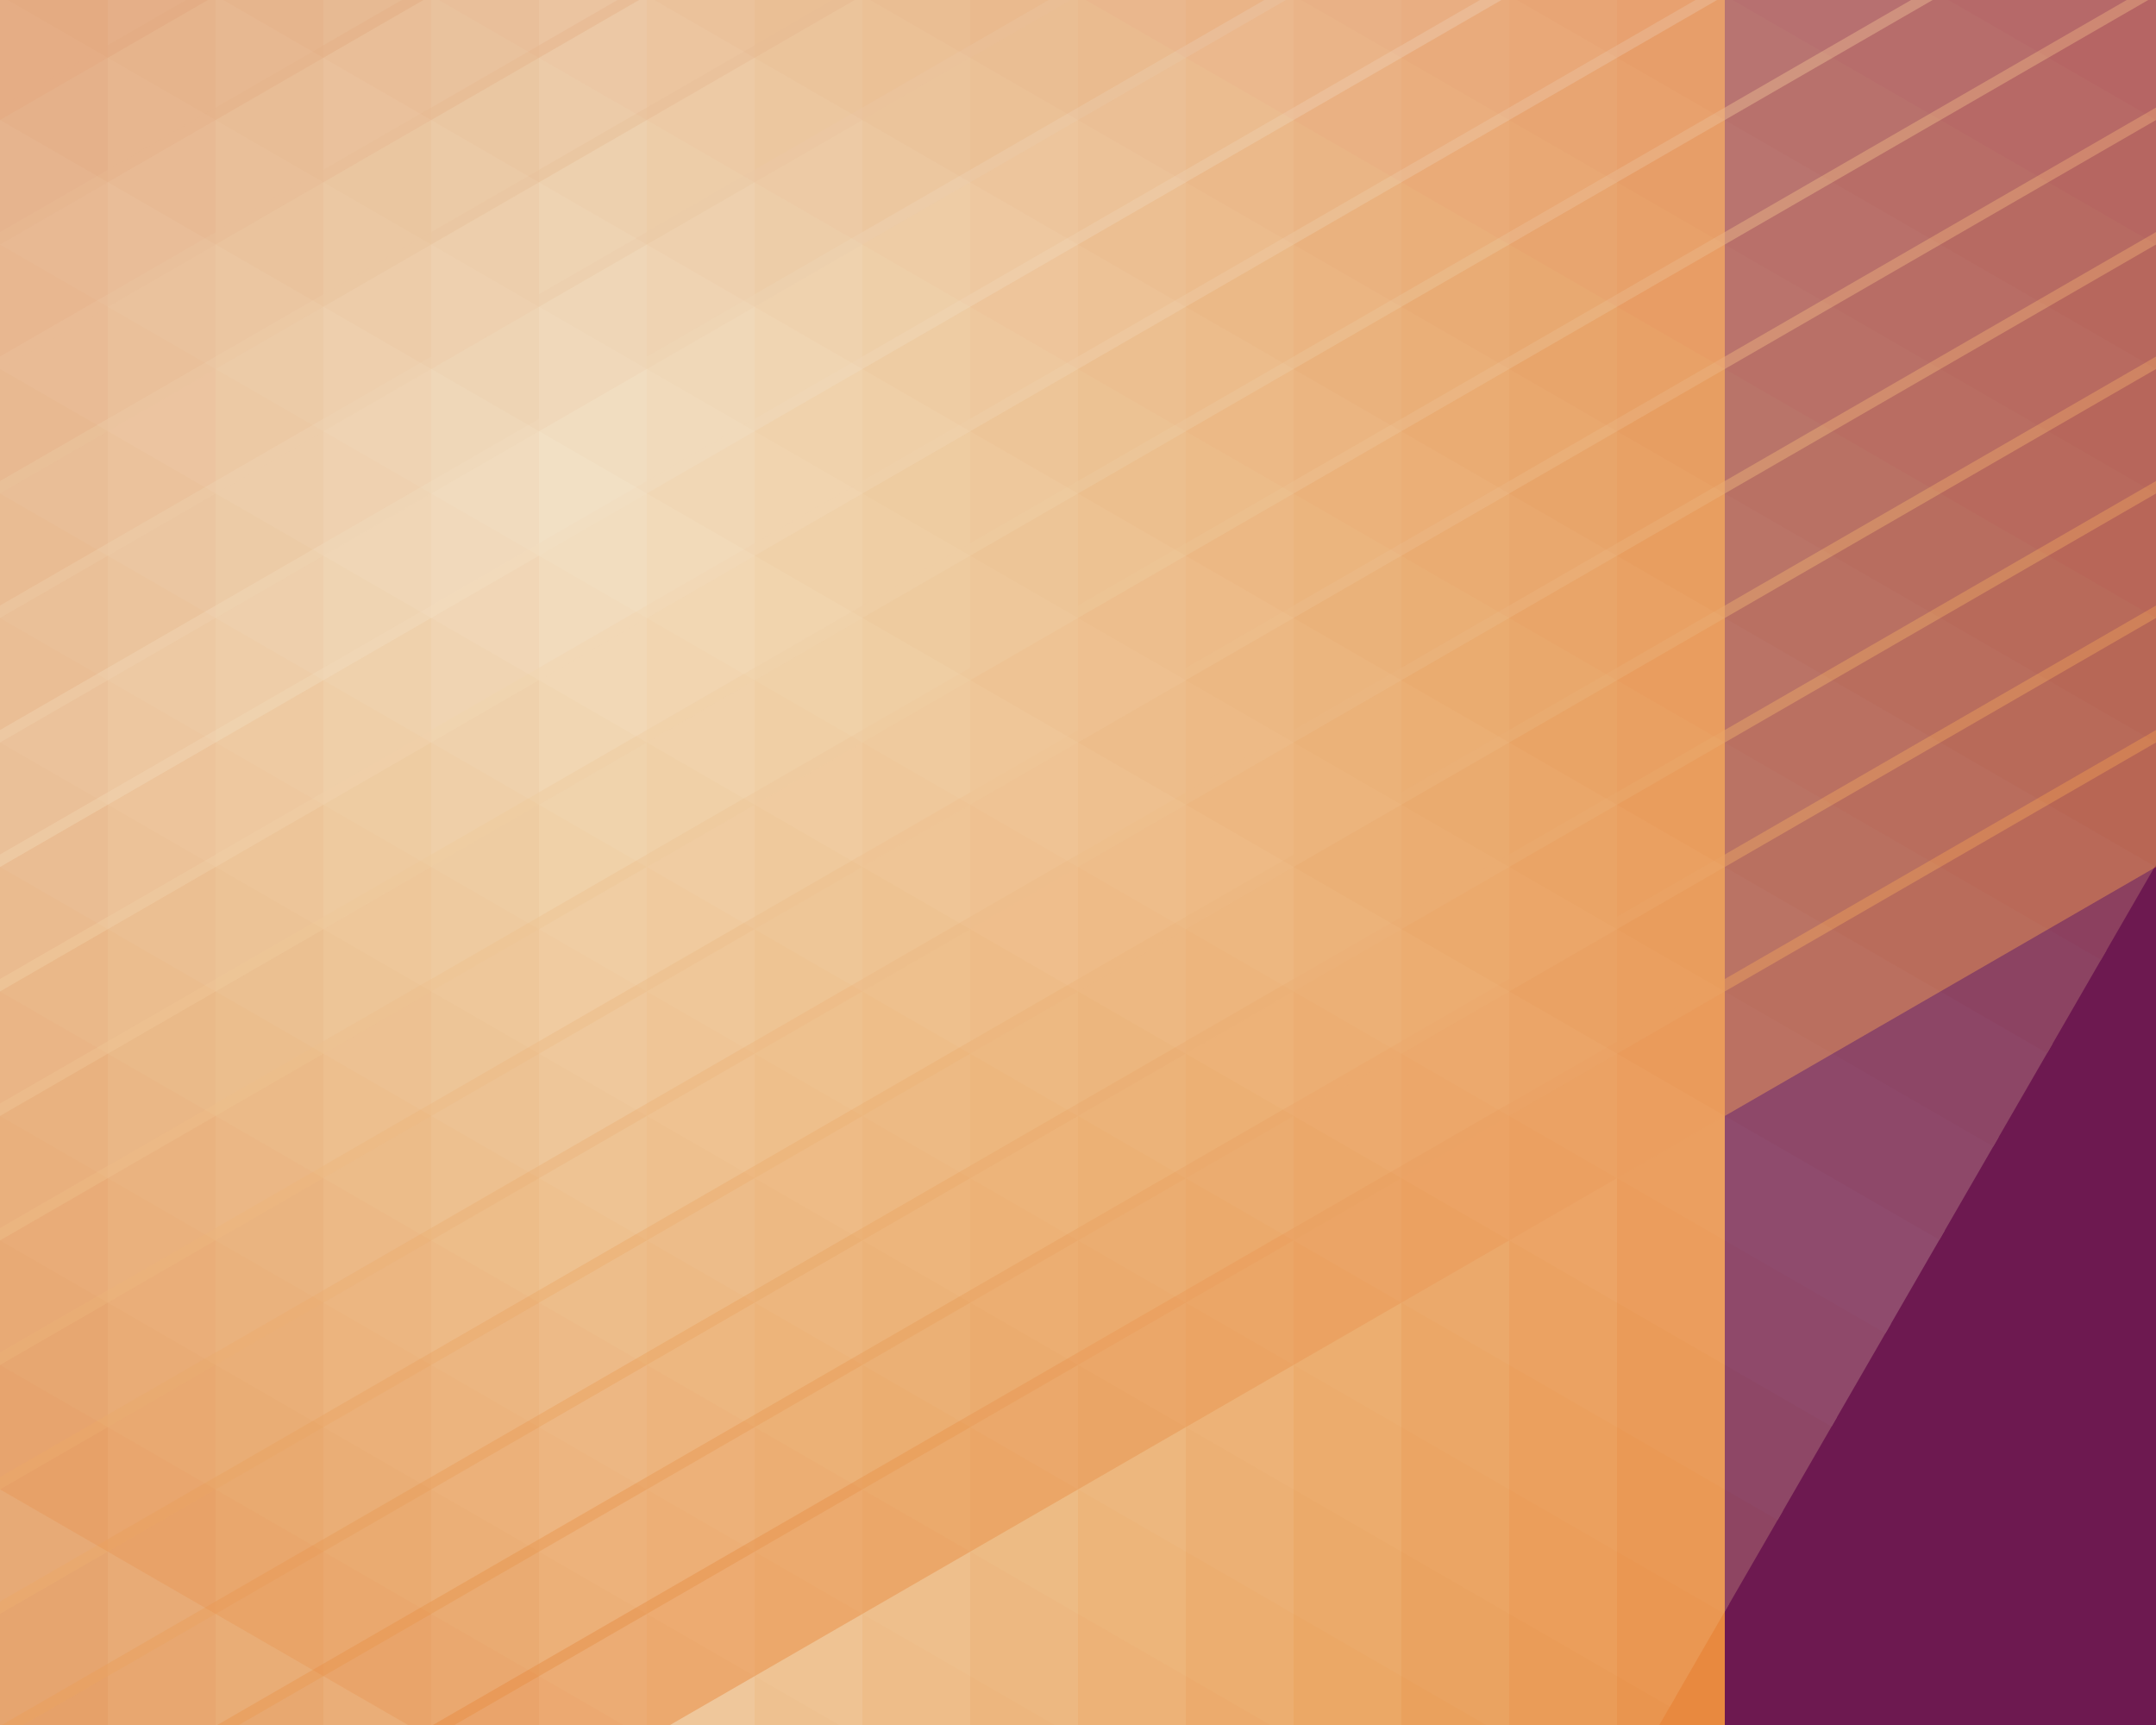
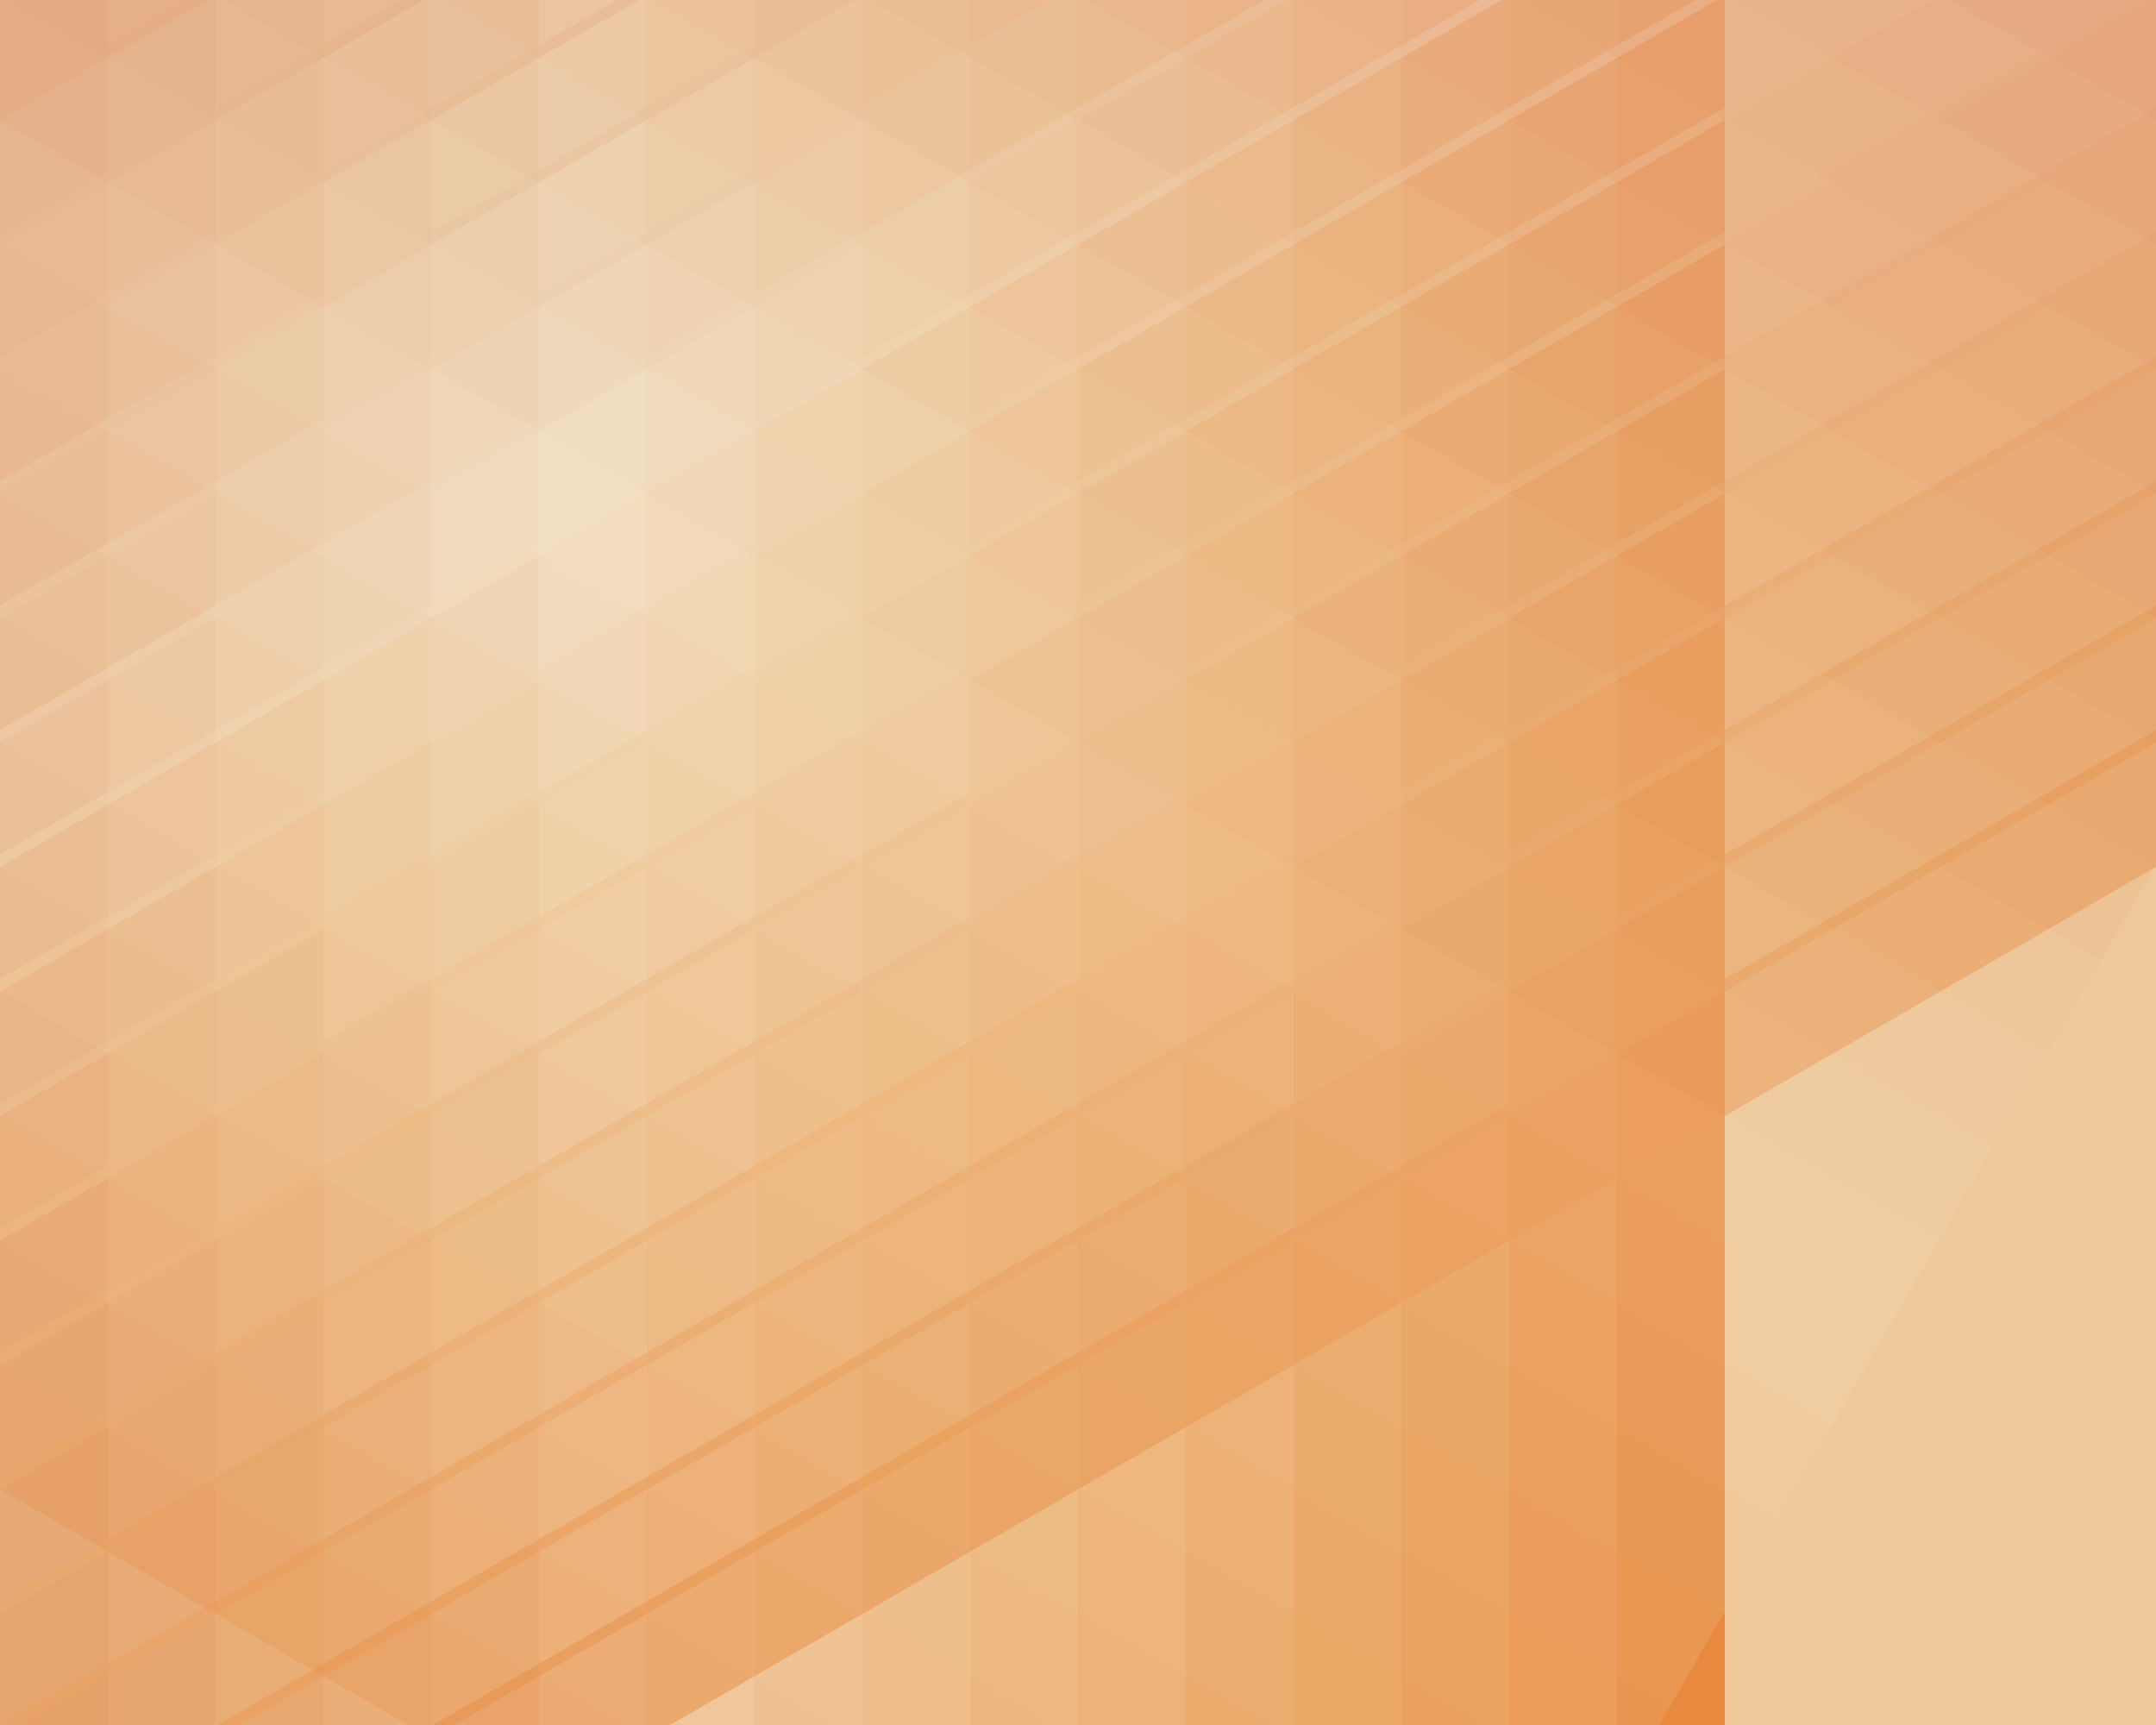
<svg xmlns="http://www.w3.org/2000/svg" viewBox="0 0 2000 1600">
-   <rect fill="#6D1950" width="2000" height="1600" />
+   <rect fill="#efc899" width="2000" height="1600" />
  <defs>
    <rect id="a" x="-2000" width="6000" height="220">
-       <animate attributeName="height" dur="4s" values="0; 300; 220" keyTimes="0; 0.45; 1" repeatCount="1" />
+       <animate attributeName="height" dur="4s" values="200; 300; 220" keyTimes="0; 0.45; 1" repeatCount="1" />
    </rect>
    <g id="b">
      <use href="#a" fill="#E8893F" y="-1400" />
      <use href="#a" fill="#e9934b" y="-1200" />
      <use href="#a" fill="#ea9c57" y="-1000" />
      <use href="#a" fill="#eba563" y="-800" />
      <use href="#a" fill="#ecae70" y="-600" />
      <use href="#a" fill="#edb77e" y="-400" />
      <use href="#a" fill="#eebf8b" y="-200" />
      <use href="#a" fill="#efc899" />
      <use href="#a" fill="#f0d0a7" y="200" />
      <use href="#a" fill="#f2d8b6" y="400" />
      <use href="#a" fill="#F3E0C5" y="600" />
      <use href="#a" fill="#efd5b5" y="800" />
      <use href="#a" fill="#eccaa6" y="1000" />
      <use href="#a" fill="#e9be97" y="1200" />
      <use href="#a" fill="#e6b28a" y="1400" />
      <use href="#a" fill="#e3a67d" y="1600" />
      <use href="#a" fill="#e09a71" y="1800" />
      <use href="#a" fill="#de8d67" y="2000" />
      <use href="#a" fill="#db805e" y="2200" />
      <use href="#a" fill="#d87355" y="2400" />
      <use href="#a" fill="#d4644f" y="2600" />
      <use href="#a" fill="#d15549" y="2800" />
      <use href="#a" fill="#CD4545" y="3000" />
    </g>
  </defs>
  <g transform="">
    <g transform="" style="transform-origin:center">
      <g transform="scale(.5)" style="transform-origin:center">
        <use href="#b" transform="rotate(90 1000 800)" />
        <use fill-opacity="0.5" href="#b" transform="rotate(150 1000 800)" />
        <use opacity=".25" href="#b" transform="rotate(210 1000 800)" />
      </g>
    </g>
  </g>
</svg>
